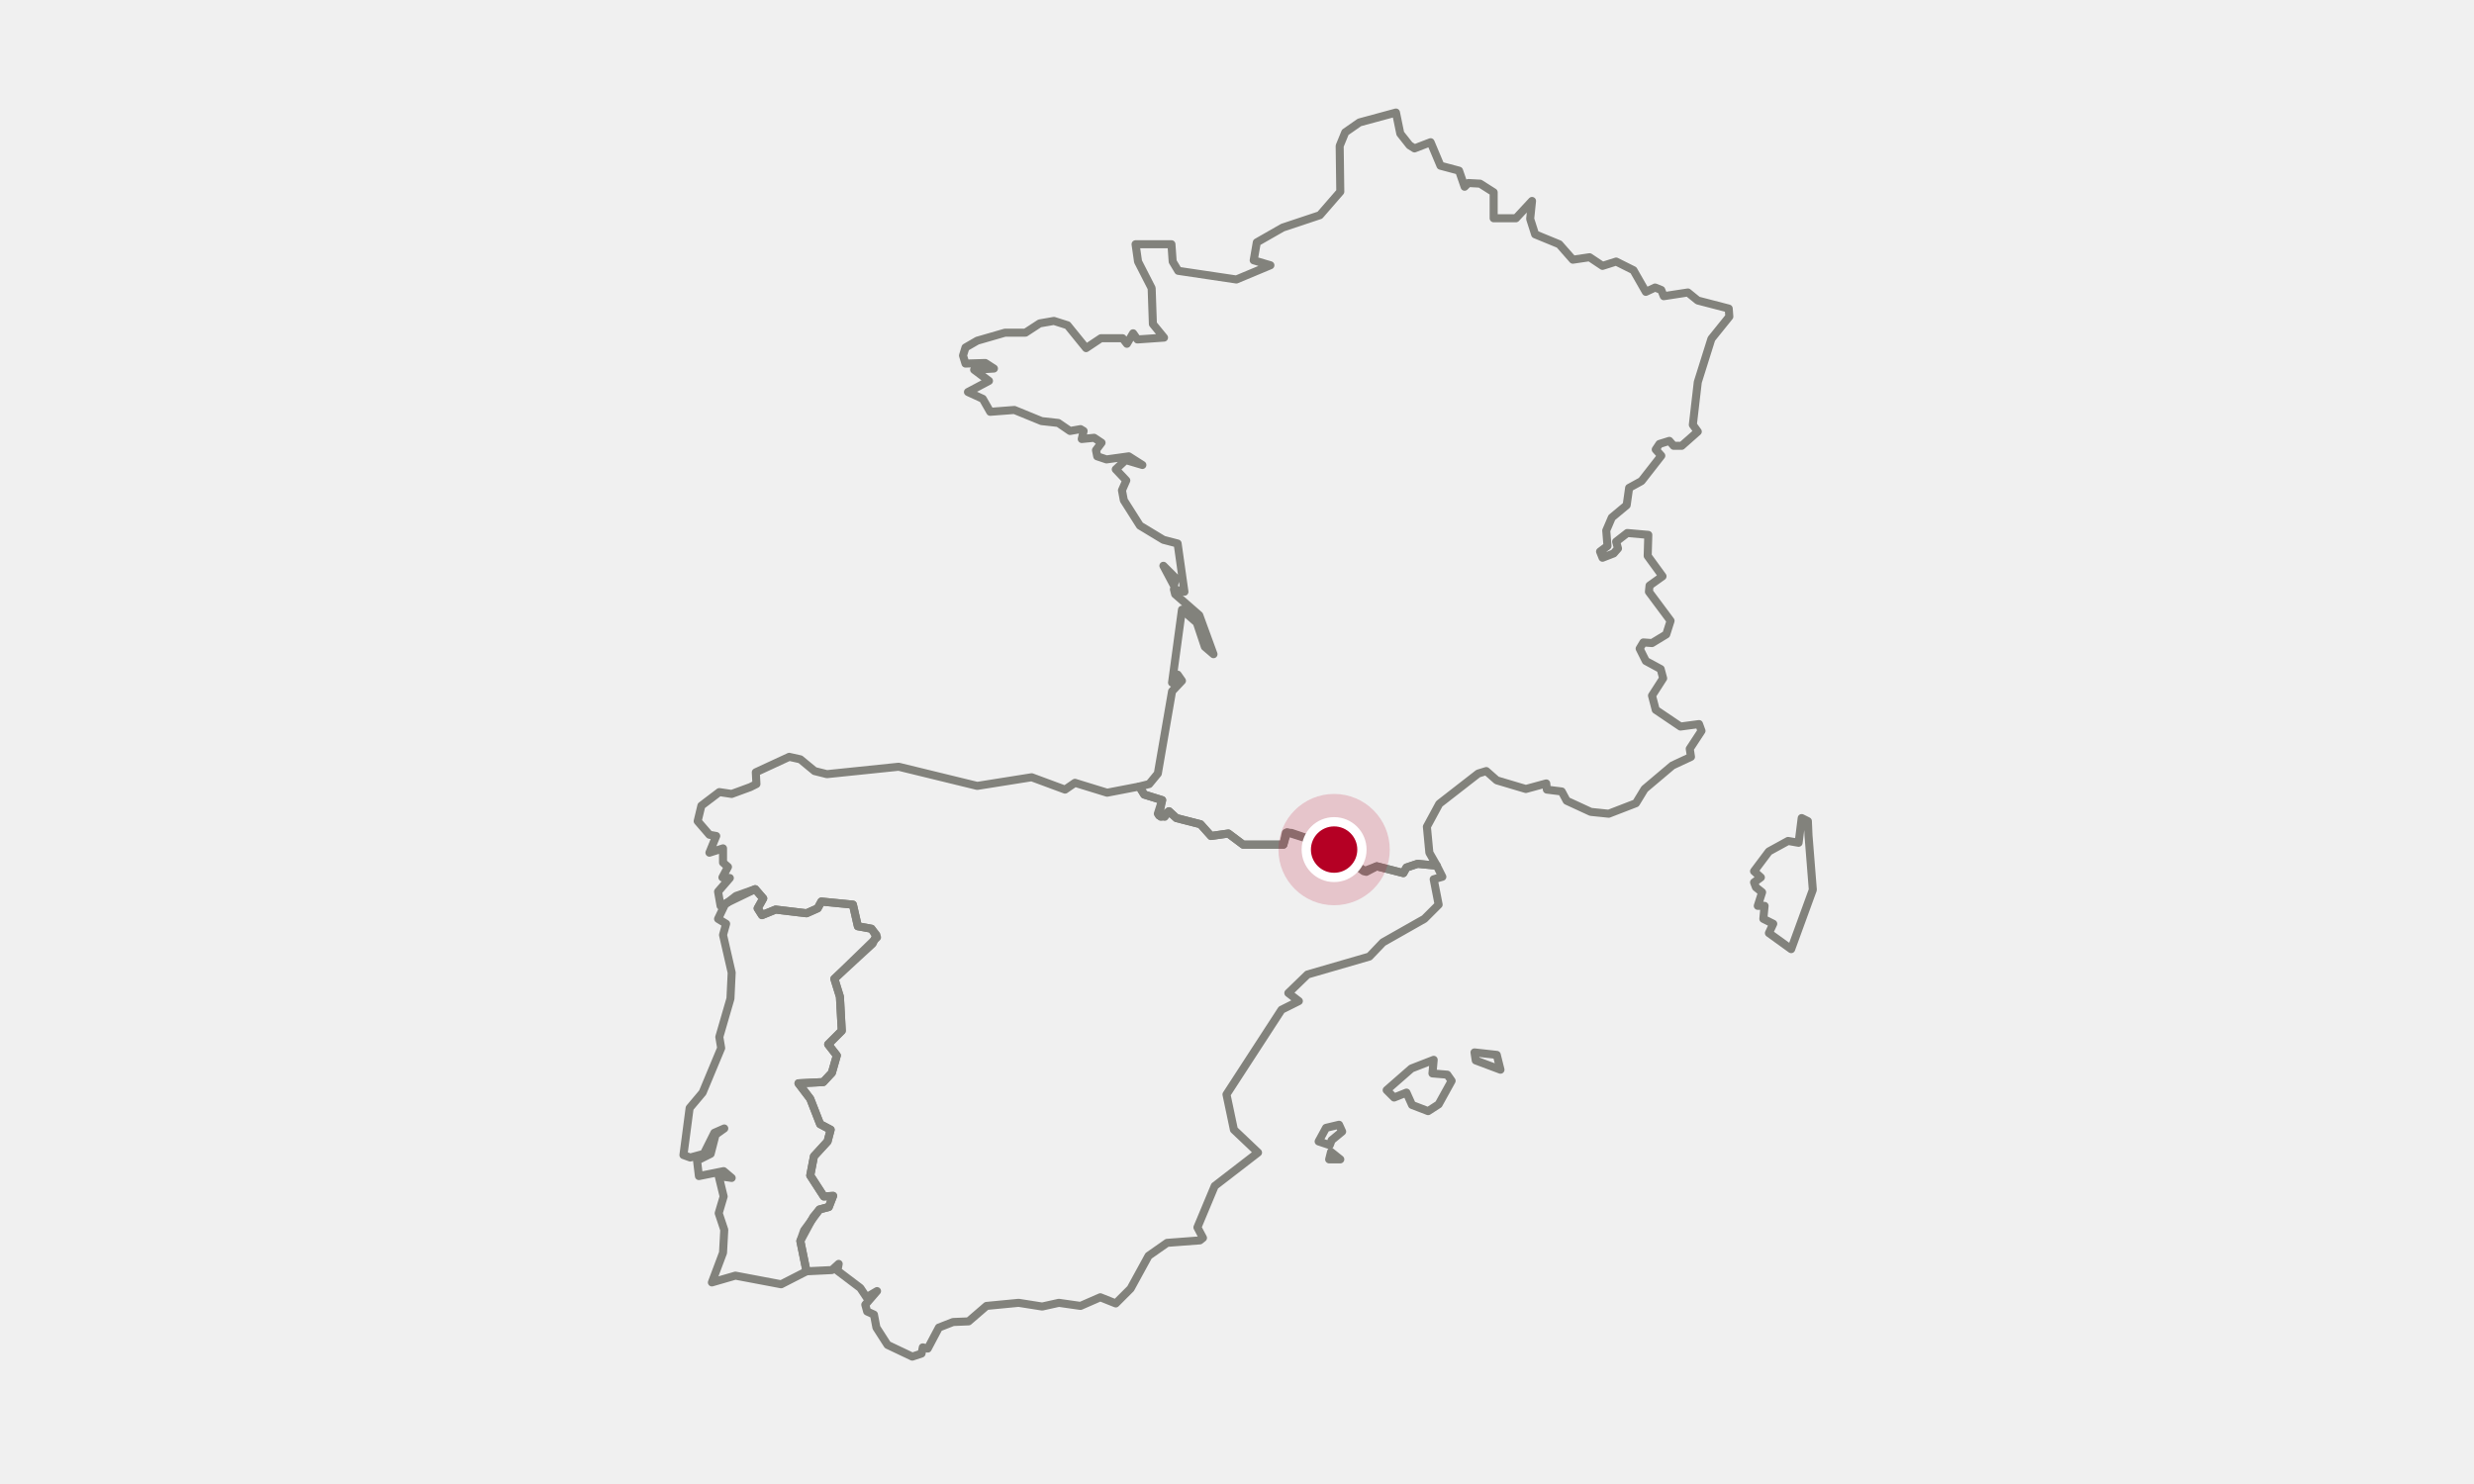
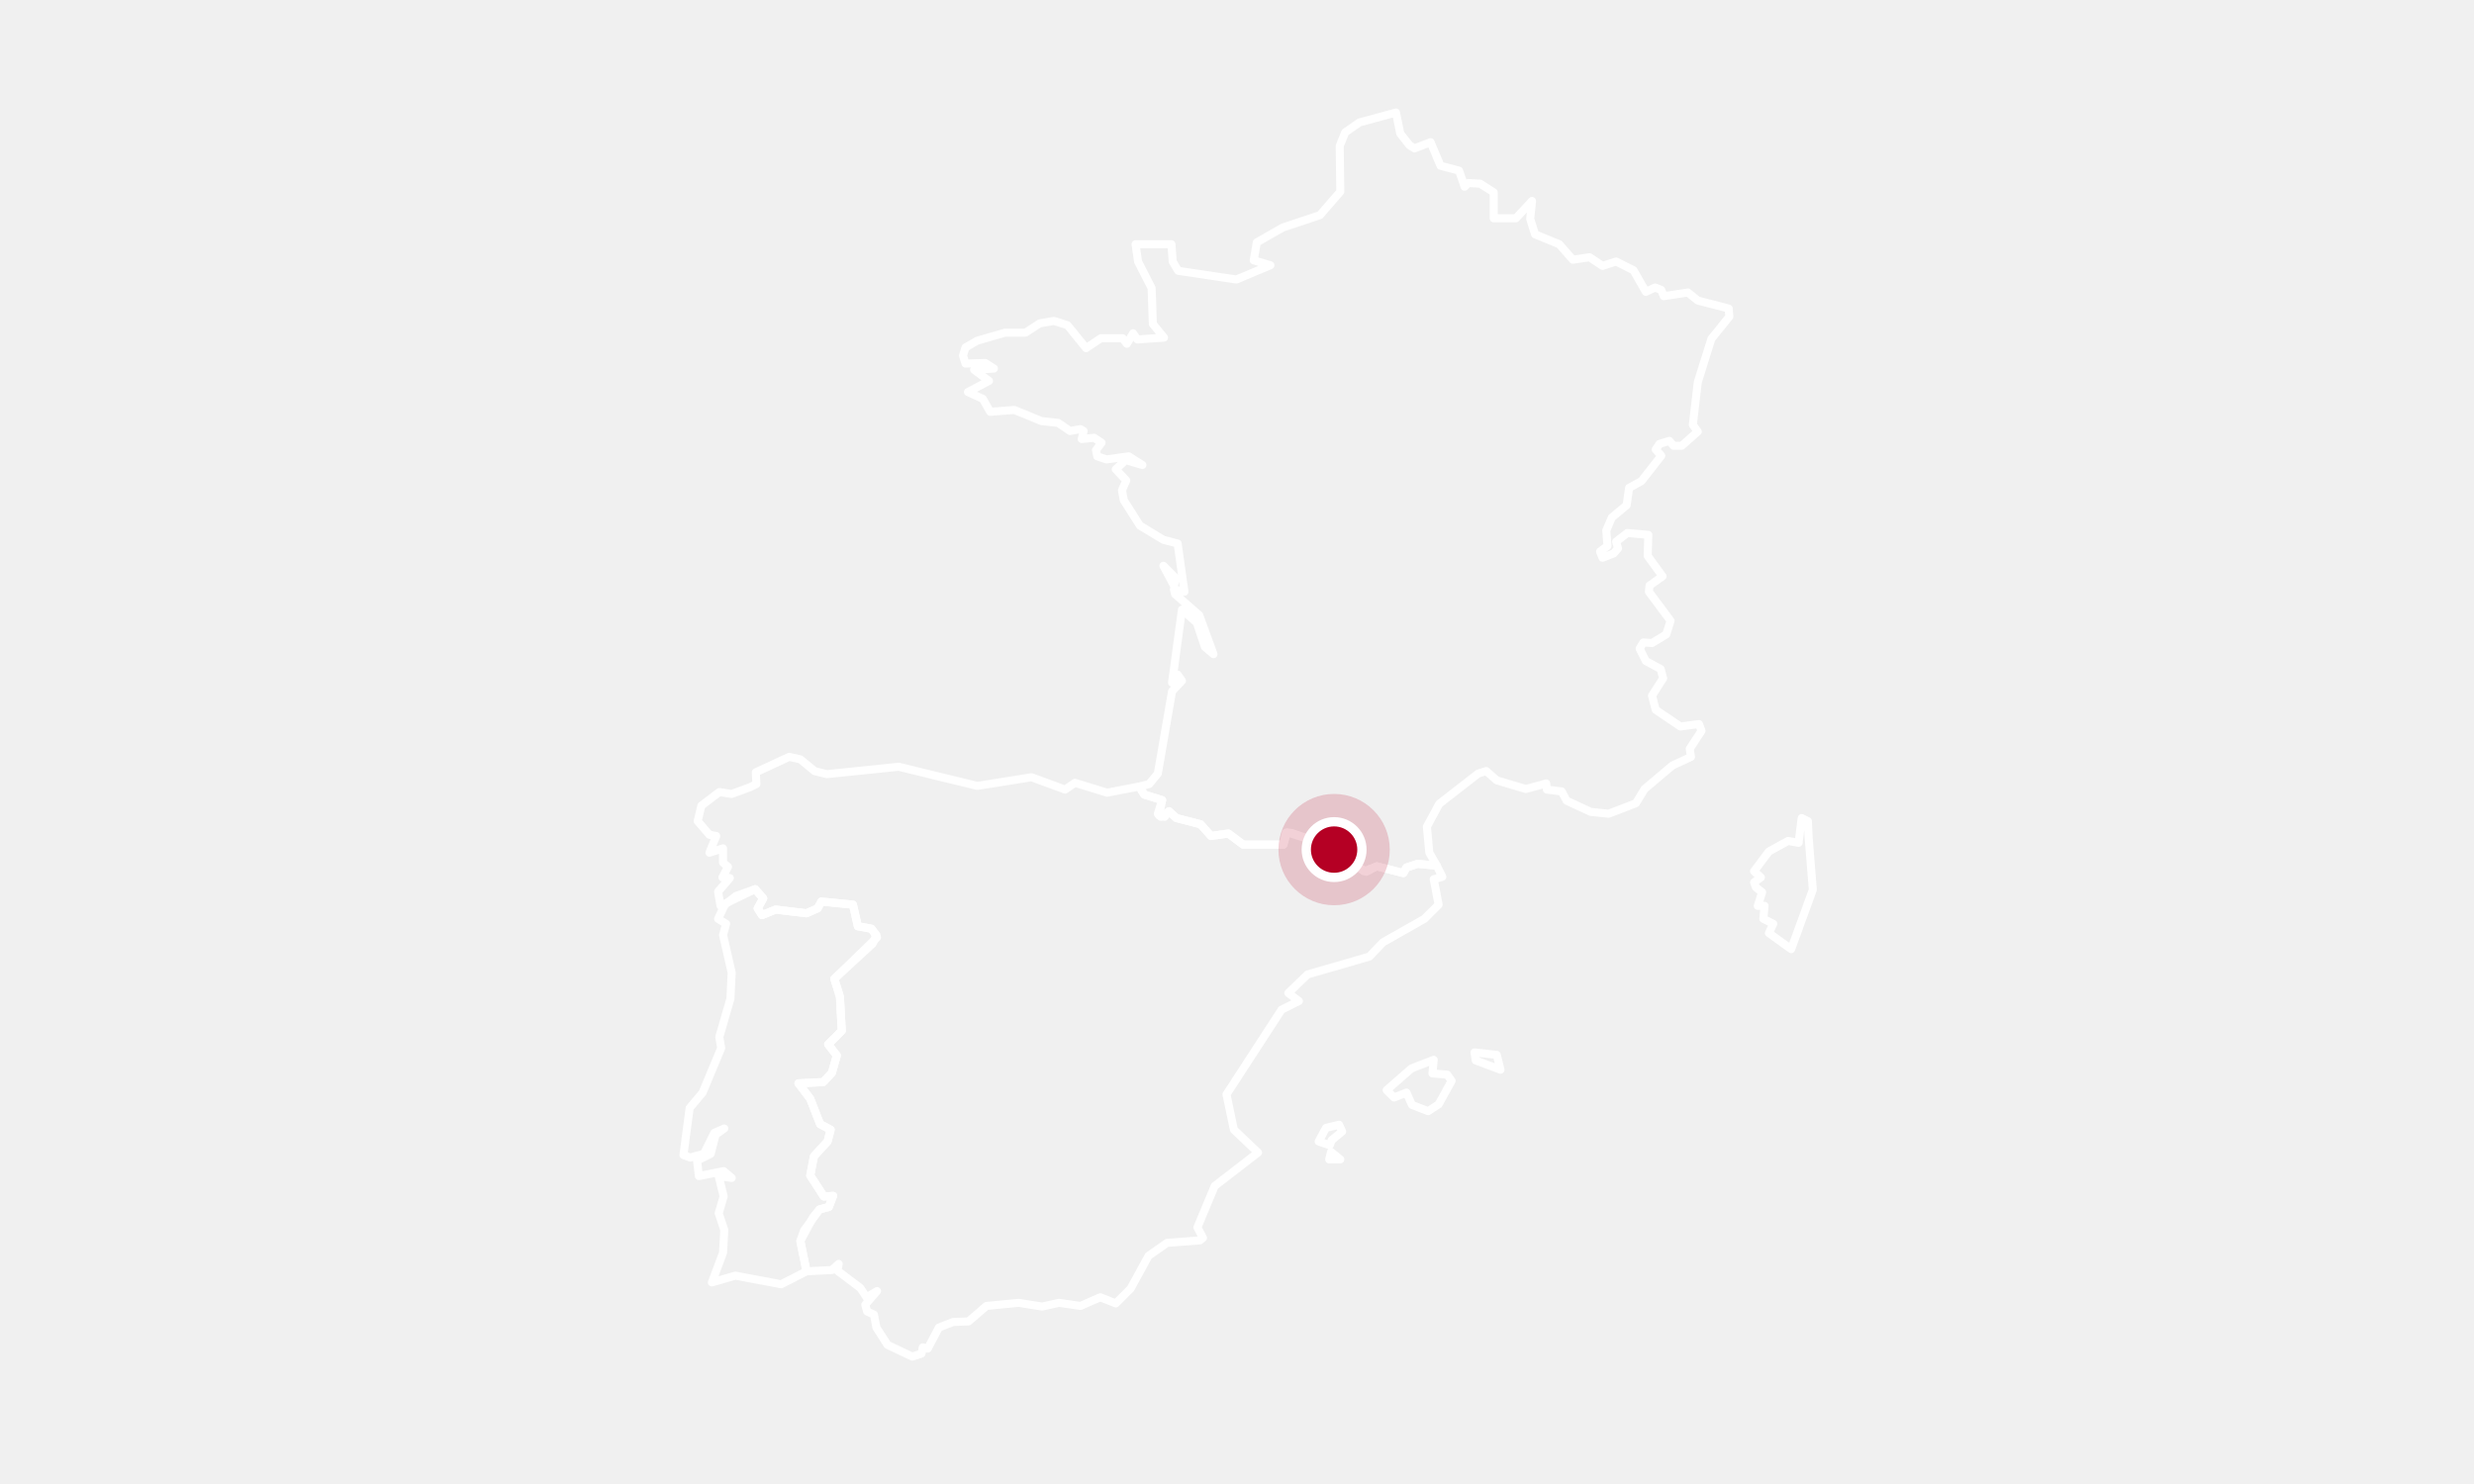
<svg xmlns="http://www.w3.org/2000/svg" width="400" height="240" viewBox="0 0 400 240">
-   <g fill="none" stroke="#82827c" stroke-width="1.3" stroke-linejoin="round" fill-rule="evenodd">
+   <g fill="none" stroke="#fff" stroke-width="1.3" stroke-linejoin="round" fill-rule="evenodd">
    <path data-country="ESP" d="M216.7,187.5 214.9,187.5 215.2,186.3 216.7,187.5ZM231.6,173.6 234,173.8 234.7,174.8 232.6,178.6 230.9,179.7 228.3,178.7 227.4,176.7 225.4,177.5 224.2,176.3 228.2,172.8 231.8,171.4 231.6,173.6ZM242.6,173 238.6,171.5 238.4,170.2 242,170.6 242.6,173ZM215.3,184.4 215,185.2 213.2,184.6 214.4,182.4 216.5,181.9 217,183 215.3,184.4ZM184.2,127.2 185,128.5 187.9,129.4 187.2,131.6 187.7,132.1 189,131.2 190.2,132.3 194.1,133.3 195.8,135.2 198.6,134.8 201,136.6 207.5,136.6 208.1,134.6 214.4,136.6 215.3,139.9 217.8,139 220.5,140.9 222.6,140.1 226.9,141.2 227.4,140.3 229.2,139.7 232.3,140 233.2,141.8 231.8,142.2 232.6,146.3 230.3,148.6 223.6,152.4 221.4,154.7 211.4,157.6 208.3,160.6 210,161.9 207.2,163.3 198.3,177 199.5,182.7 203.4,186.4 196.4,191.8 193.6,198.5 194.5,200.2 194,200.6 188.7,201 185.7,203.1 182.8,208.4 180.4,210.8 177.9,209.8 174.7,211.2 171.2,210.7 168.5,211.3 164.7,210.7 159.5,211.2 156.6,213.7 154.1,213.8 151.8,214.7 150,218.1 149.2,217.9 149,218.9 147.5,219.4 143.5,217.5 141.7,214.7 141.3,212.6 140.2,212.1 139.9,211 141.8,208.8 140.1,209.8 139.1,208.3 135.4,205.5 135.6,204.4 134.5,205.4 130.4,205.6 129.4,200.7 131.5,196.8 132.5,195.6 134,195.2 134.7,193.4 133.2,193.5 131,190.1 131.6,187 133.8,184.6 134.3,182.7 132.6,181.8 131,177.7 129.1,175.2 133.1,175 134.5,173.5 135.3,170.7 133.9,168.9 136.1,166.7 135.8,161.2 134.9,158.3 141.1,152.6 141.7,151.2 140.9,150.2 138.7,149.8 137.9,146.3 132.8,145.8 132.2,146.9 130.4,147.7 125.4,147.1 123.2,148 122.5,146.9 123.4,145.3 122.1,143.8 116.5,146.5 116.1,144.2 118,142 116.8,141.9 117.7,140.2 116.9,139.5 116.9,137.2 114.7,137.9 115.8,135.2 114.7,135 112.8,132.8 113.4,130.3 116.3,128.1 118.3,128.4 121.3,127.3 122.3,126.8 122.2,124.9 127.6,122.4 129.4,122.8 131.7,124.7 133.7,125.2 145.3,124 158,127.1 166.8,125.7 172.2,127.7 173.8,126.6 179,128.2 184.2,127.2Z" />
    <path data-country="PRT" d="M117.2,146.3 119,144.9 122.1,143.8 123.4,145.3 122.5,146.9 123.2,148 125.4,147.1 130.4,147.7 132.2,146.9 132.8,145.8 137.9,146.3 138.7,149.8 140.9,150.2 141.8,151.6 134.9,158.3 135.8,161.2 136.1,166.7 133.9,168.9 135.3,170.7 134.5,173.5 133.1,175 129.1,175.2 131,177.7 132.6,181.8 134.3,182.7 133.8,184.6 131.6,187 131,190.1 133.2,193.5 134.7,193.4 134,195.2 132.5,195.6 130,199 129.4,200.7 130.4,205.6 126.3,207.7 118.9,206.3 115.1,207.4 116.9,202.6 117.1,198.9 116.2,196.2 117,193.5 116.2,190.2 118.3,190.5 117,189.4 113,190.2 112.7,187.7 114.9,186.6 115.7,183.5 117.1,182.5 115.5,183.2 113.8,186.6 111.6,187.2 110.5,186.8 111.5,179.2 113.6,176.7 116.6,169.5 116.3,167.7 118.1,161.5 118.3,157.3 116.9,151.2 117.4,149.4 116.1,148.6 117.2,146.3Z" />
    <path data-country="AND" d="M217.8,139 215.3,139.9 215.1,137.8 215.8,137.2 217.8,137.7 217.8,139Z" />
    <path data-country="FRA" d="M292.4,135.1 293.1,143.9 289.6,153.5 286,150.9 286.7,149.4 285.1,148.6 285.3,146.5 284.2,146.5 284.9,144.3 283.9,143.5 283.6,142.7 284.7,141.9 283.6,140.9 286,137.7 289.1,136 290.8,136.3 291.3,132.3 292.3,132.8 292.4,135.1ZM274.5,69.8 271.9,72.1 270.6,72.1 269.9,71.3 268.3,71.8 267.7,72.7 268.6,73.7 265.4,77.8 263.4,78.9 263,81.7 260.6,83.7 259.7,85.8 259.9,88.3 258.7,89.2 259.1,90.2 260.9,89.5 261.6,88.7 261.3,87.6 263.1,86.2 266.5,86.5 266.4,89.9 268.8,93.2 266.7,94.7 266.6,95.7 270.1,100.4 269.4,102.6 267.1,104 265.7,103.9 265.1,104.9 266.1,106.9 268.5,108.2 268.9,109.7 267.1,112.5 267.7,114.8 271.7,117.5 274.7,117.1 275.1,118.2 273.2,121.1 273.4,122.4 270.4,123.8 265.9,127.6 264.5,129.9 260.1,131.6 257.2,131.3 253.3,129.5 252.5,128 250.1,127.7 250,126.7 246.7,127.6 242,126.2 240.3,124.7 239,125.1 232.7,130 230.7,133.7 231.1,137.9 232.3,140 229.2,139.7 227.4,140.3 226.9,141.2 222.6,140.1 220.9,141 217.8,139 217.8,137.7 215.8,137.2 215.1,137.8 214.4,136.6 208.8,134.7 207.9,134.7 207.5,136.6 201,136.6 198.6,134.8 195.8,135.2 194.1,133.3 190.2,132.3 189,131.2 188.3,132.1 187.4,131.9 187.9,129.4 185,128.5 184.2,127.2 185.8,126.8 187.2,125.1 189.5,111.8 191.1,110.1 190.4,109.1 189.5,110.4 191.1,98.6 193.5,100.7 194.8,104.6 196.2,105.8 193.9,99.5 190,96.1 189.8,95.3 191.5,95.7 190.4,87.9 188.1,87.3 184.3,85 181.7,80.9 181.4,79.3 182.1,77.7 180.4,75.9 182,74.4 184.7,75.2 182.5,73.8 178.9,74.3 177.4,73.8 177.2,72.8 178.1,71.6 176.9,70.8 174.9,71 175.2,69.7 174.7,69.4 173,69.7 171.1,68.4 168.4,68.1 164,66.3 160.1,66.6 158.9,64.5 156.5,63.4 159.9,61.6 157.5,59.8 160.7,59.6 159.3,58.7 156.1,58.8 155.7,57.5 156.1,56.2 158,55.1 162.5,53.8 165.8,53.8 168.1,52.3 170.4,51.9 172.6,52.6 175.6,56.3 178,54.7 181.5,54.7 182.2,55.6 183.2,53.9 183.9,54.9 188.2,54.6 186.4,52.4 186.2,46.6 184,42.3 183.6,39.5 189.4,39.5 189.6,42.3 190.5,43.8 199.9,45.2 205.4,42.9 202.7,42.1 203.2,39.2 207.4,36.8 213.4,34.8 216.7,31 216.6,23.6 217.5,21.4 219.8,19.8 225.7,18.2 226.4,21.6 227.9,23.5 228.7,24 231.3,23 232.9,26.8 235.9,27.6 236.8,30.2 237.4,29.6 239.3,29.7 241.5,31.1 241.5,35.3 245.1,35.3 247.7,32.5 247.4,35.4 248.2,37.9 252.1,39.5 254.3,42 257,41.6 259.1,43 261.3,42.3 264.1,43.7 266.1,47.2 267.6,46.5 268.6,46.9 269,47.9 272.9,47.3 274.5,48.6 279.5,49.9 279.6,51.2 276.7,54.8 274.5,61.8 273.7,68.7 274.5,69.8ZM190.1,93.5 189.8,94.7 188.1,91.5 190.1,93.5Z" />
  </g>
  <g data-coordinates="1.485,42.631">
    <circle cx="215.7" cy="137.4" r="9" fill="#b50024" opacity=".18" />
    <circle cx="215.7" cy="137.4" r="4.5" fill="#b50024" stroke="#fff" stroke-width="1.5" />
  </g>
</svg>
